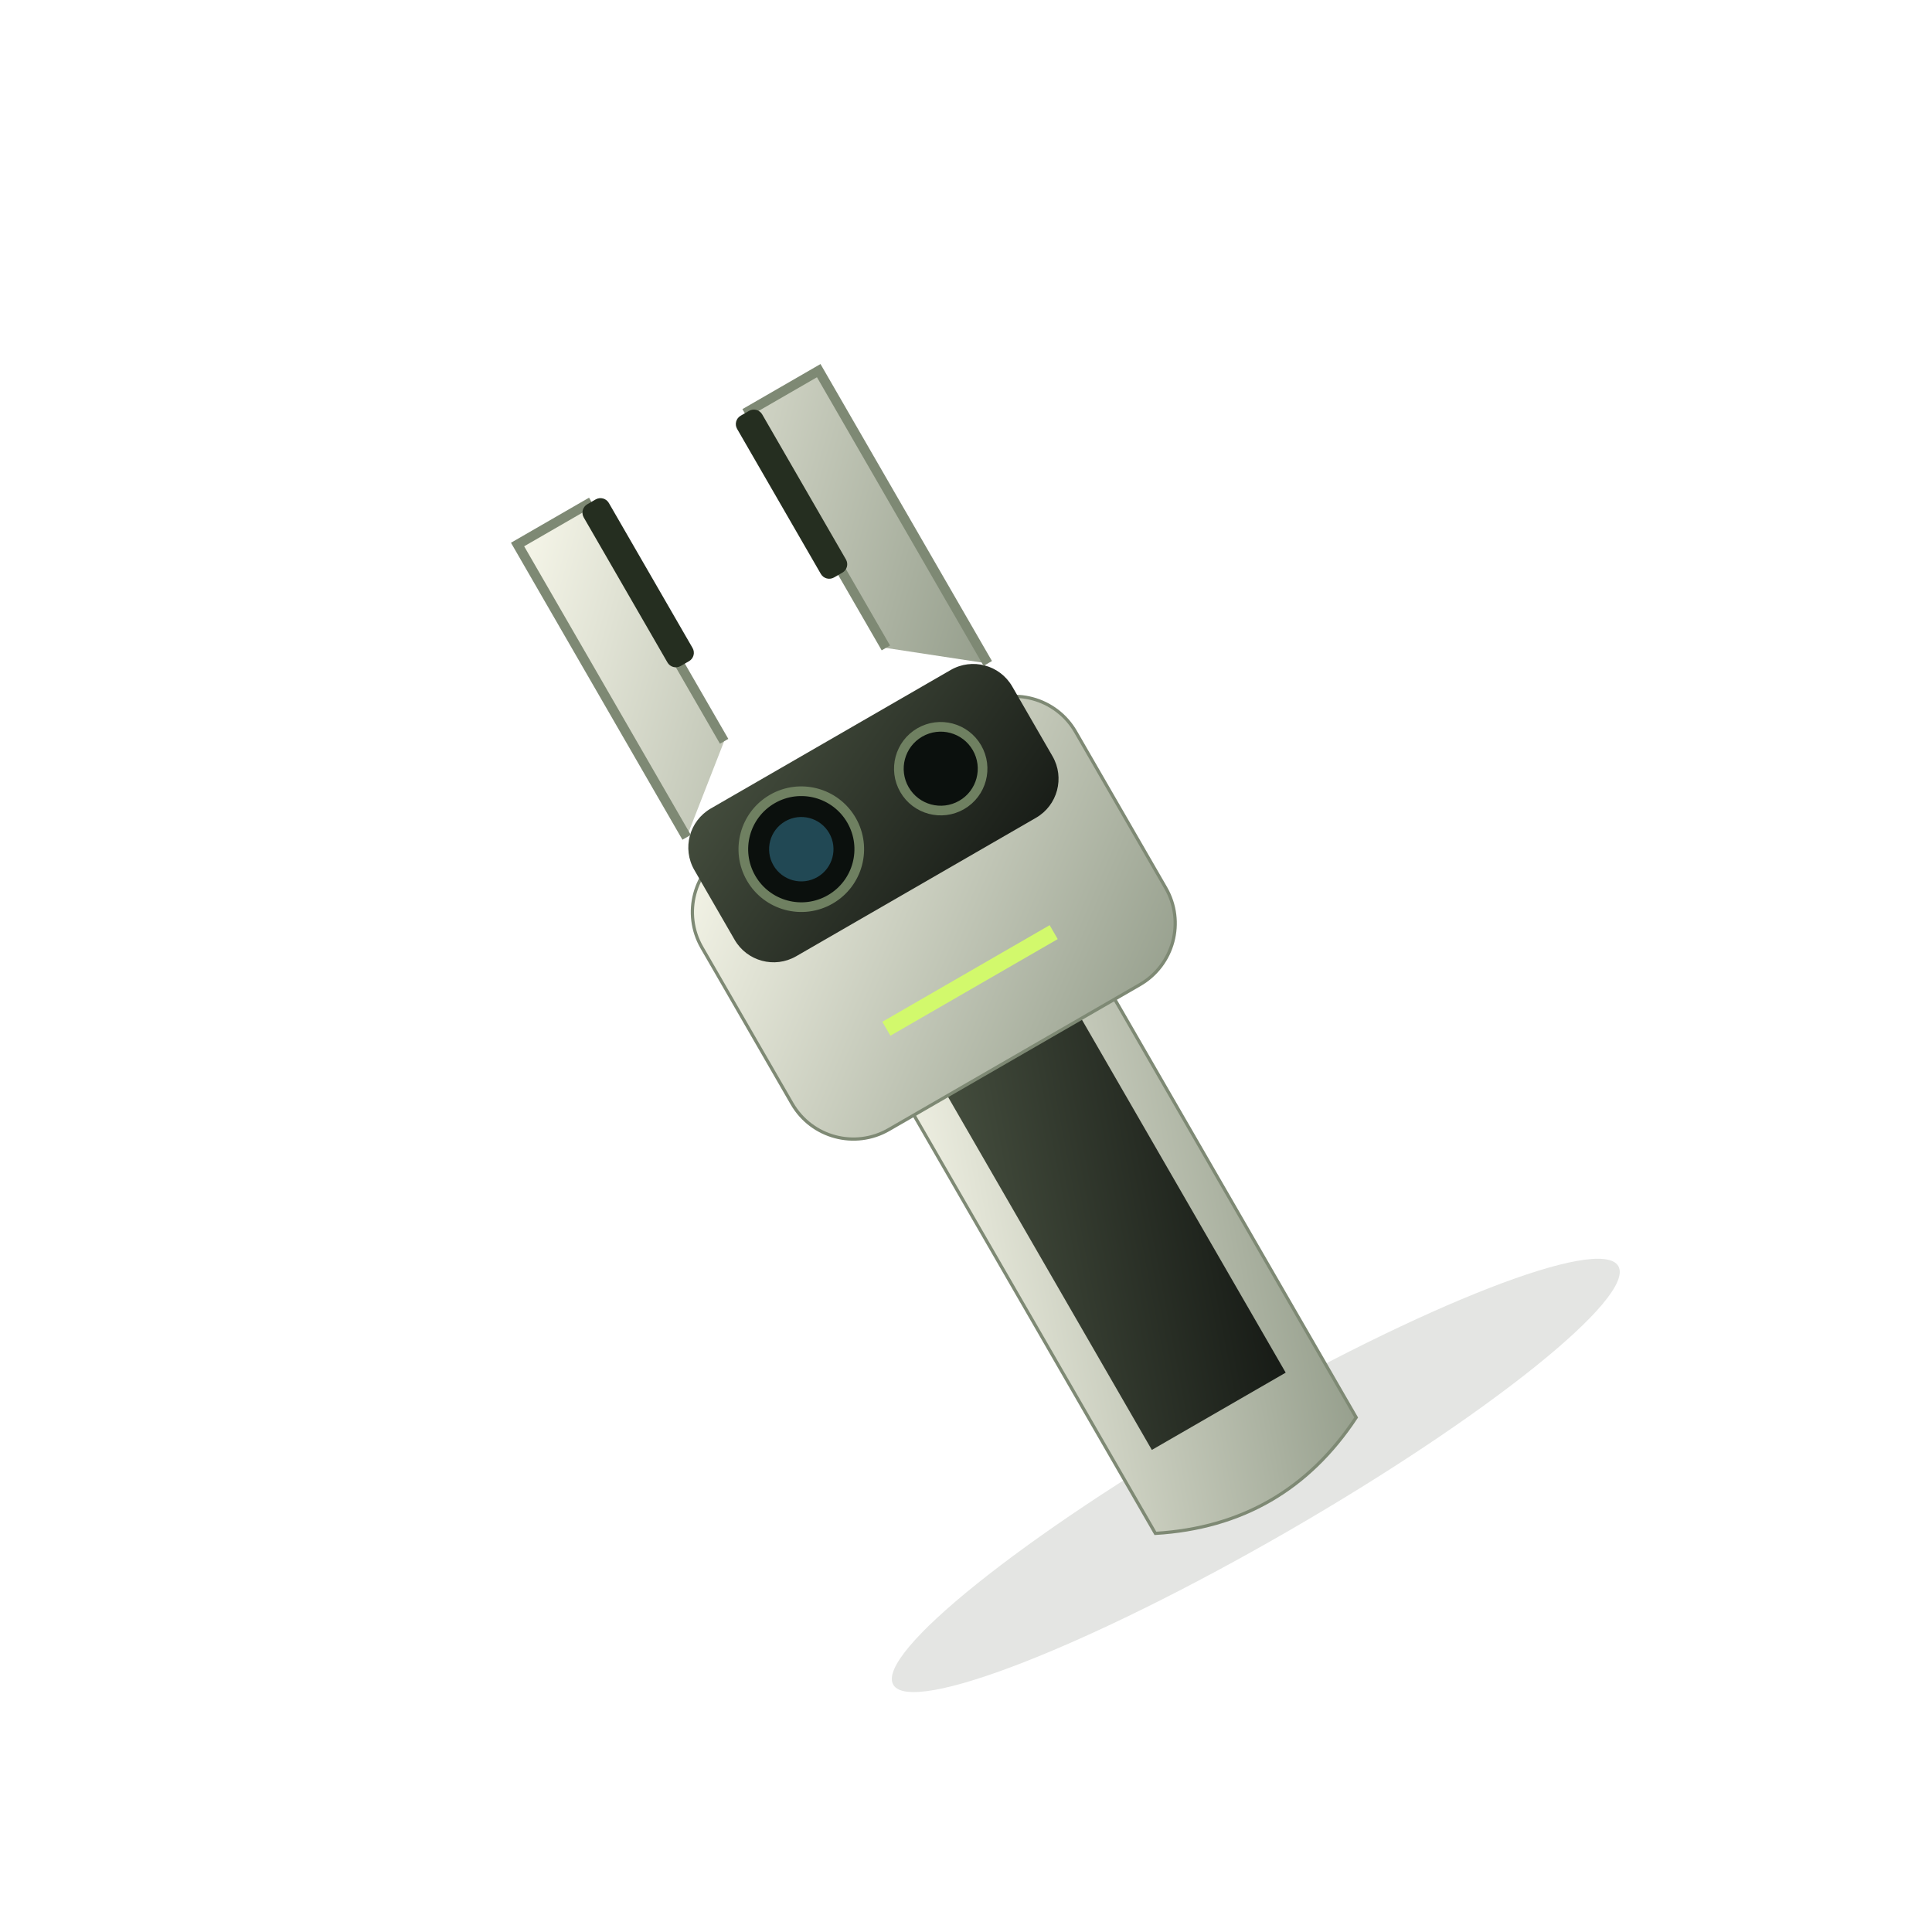
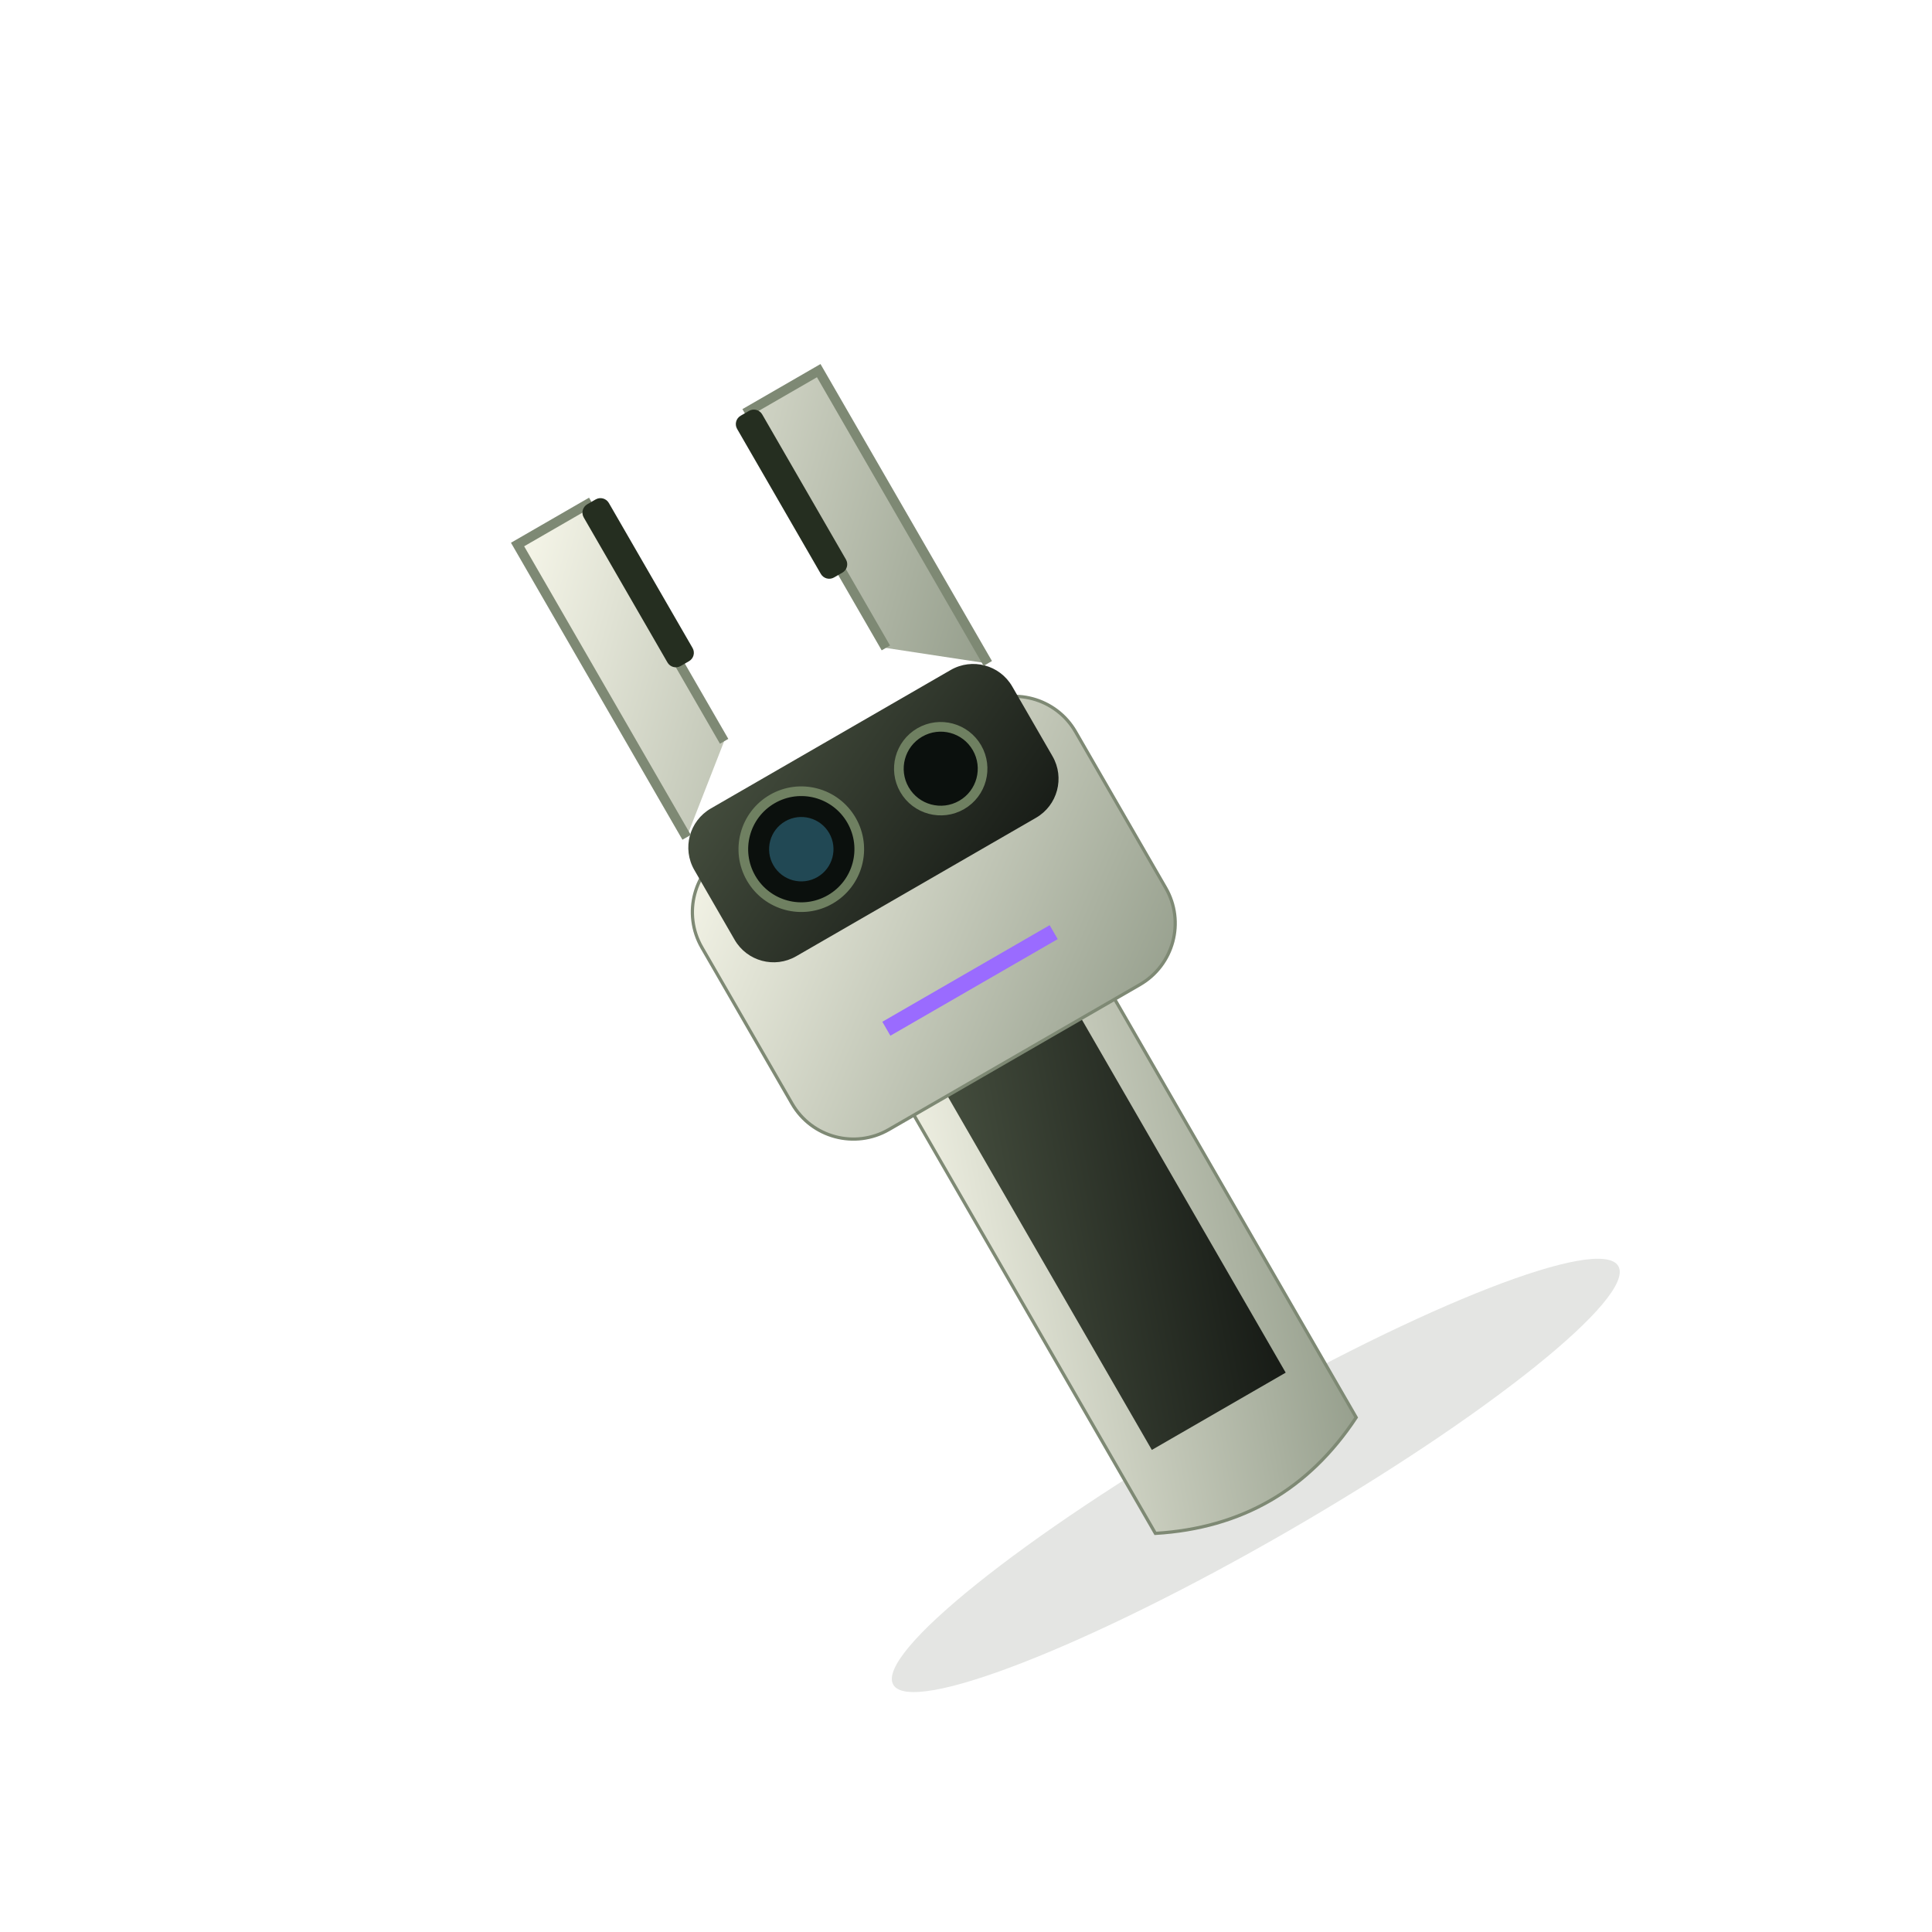
<svg xmlns="http://www.w3.org/2000/svg" viewBox="0 0 600 600">
  <defs>
    <linearGradient id="body" x2="1" y2="1">
      <stop stop-color="#f6f6e9" />
      <stop offset="1" stop-color="#959e8c" />
    </linearGradient>
    <linearGradient id="dark" x2="1" y2="1">
      <stop stop-color="#454e3e" />
      <stop offset="1" stop-color="#171b16" />
    </linearGradient>
  </defs>
  <g transform="translate(290 285) rotate(-30)">
    <ellipse cy="200" rx="130" ry="20" fill="#172310" opacity=".12" />
    <path d="M-36 10h72v190q-36 18-72 0Z" fill="url(#body)" stroke="#7e8974" />
    <path d="M-24 40h48v137h-48Z" fill="url(#dark)" />
    <rect x="-67" y="-50" width="134" height="100" rx="22" fill="url(#body)" stroke="#7e8974" />
    <rect x="-57" y="-64" width="114" height="53" rx="14" fill="url(#dark)" />
    <circle cx="-25" cy="-39" r="18" fill="#0b100d" stroke="#6f8061" stroke-width="3" />
    <circle cx="-25" cy="-39" r="10" fill="#214854" />
    <circle cx="25" cy="-39" r="13" fill="#0b100d" stroke="#6f8061" stroke-width="3" />
    <path d="M-54-60v-105h25v85M54-60v-105H29v85" fill="url(#body)" stroke="#7e8974" stroke-width="3" />
    <rect x="-32" y="-165" width="9" height="58" rx="3" fill="#252e20" />
    <rect x="23" y="-165" width="9" height="58" rx="3" fill="#252e20" />
-     <rect x="-30" y="20" width="60" height="5" fill="#d2f96c" />
+     <rect x="-30" y="20" width="60" height="5" fill="#9a6bff" />
  </g>
</svg>
